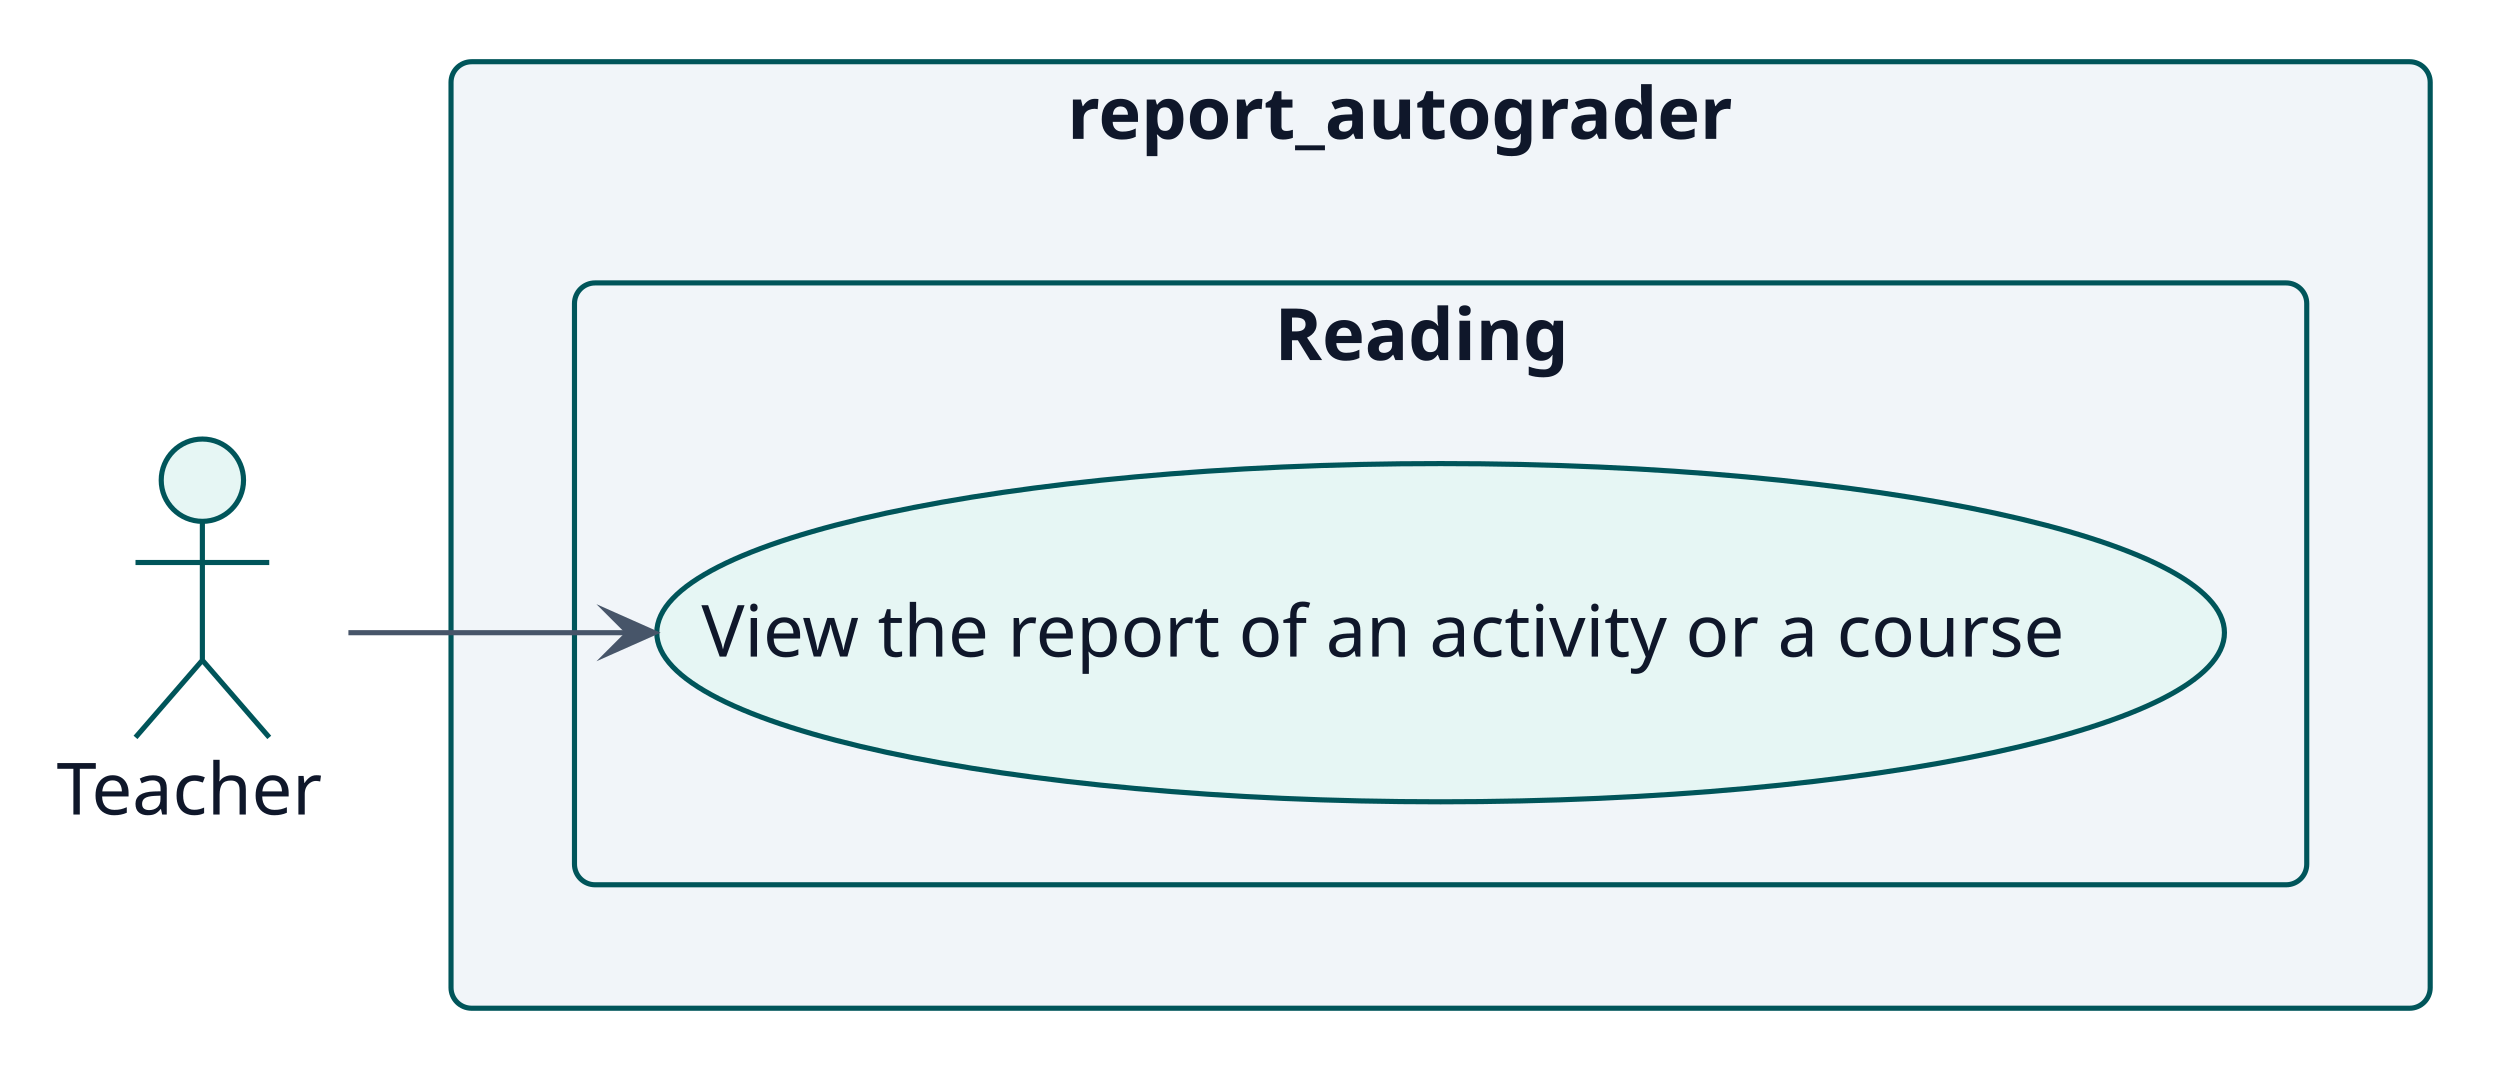
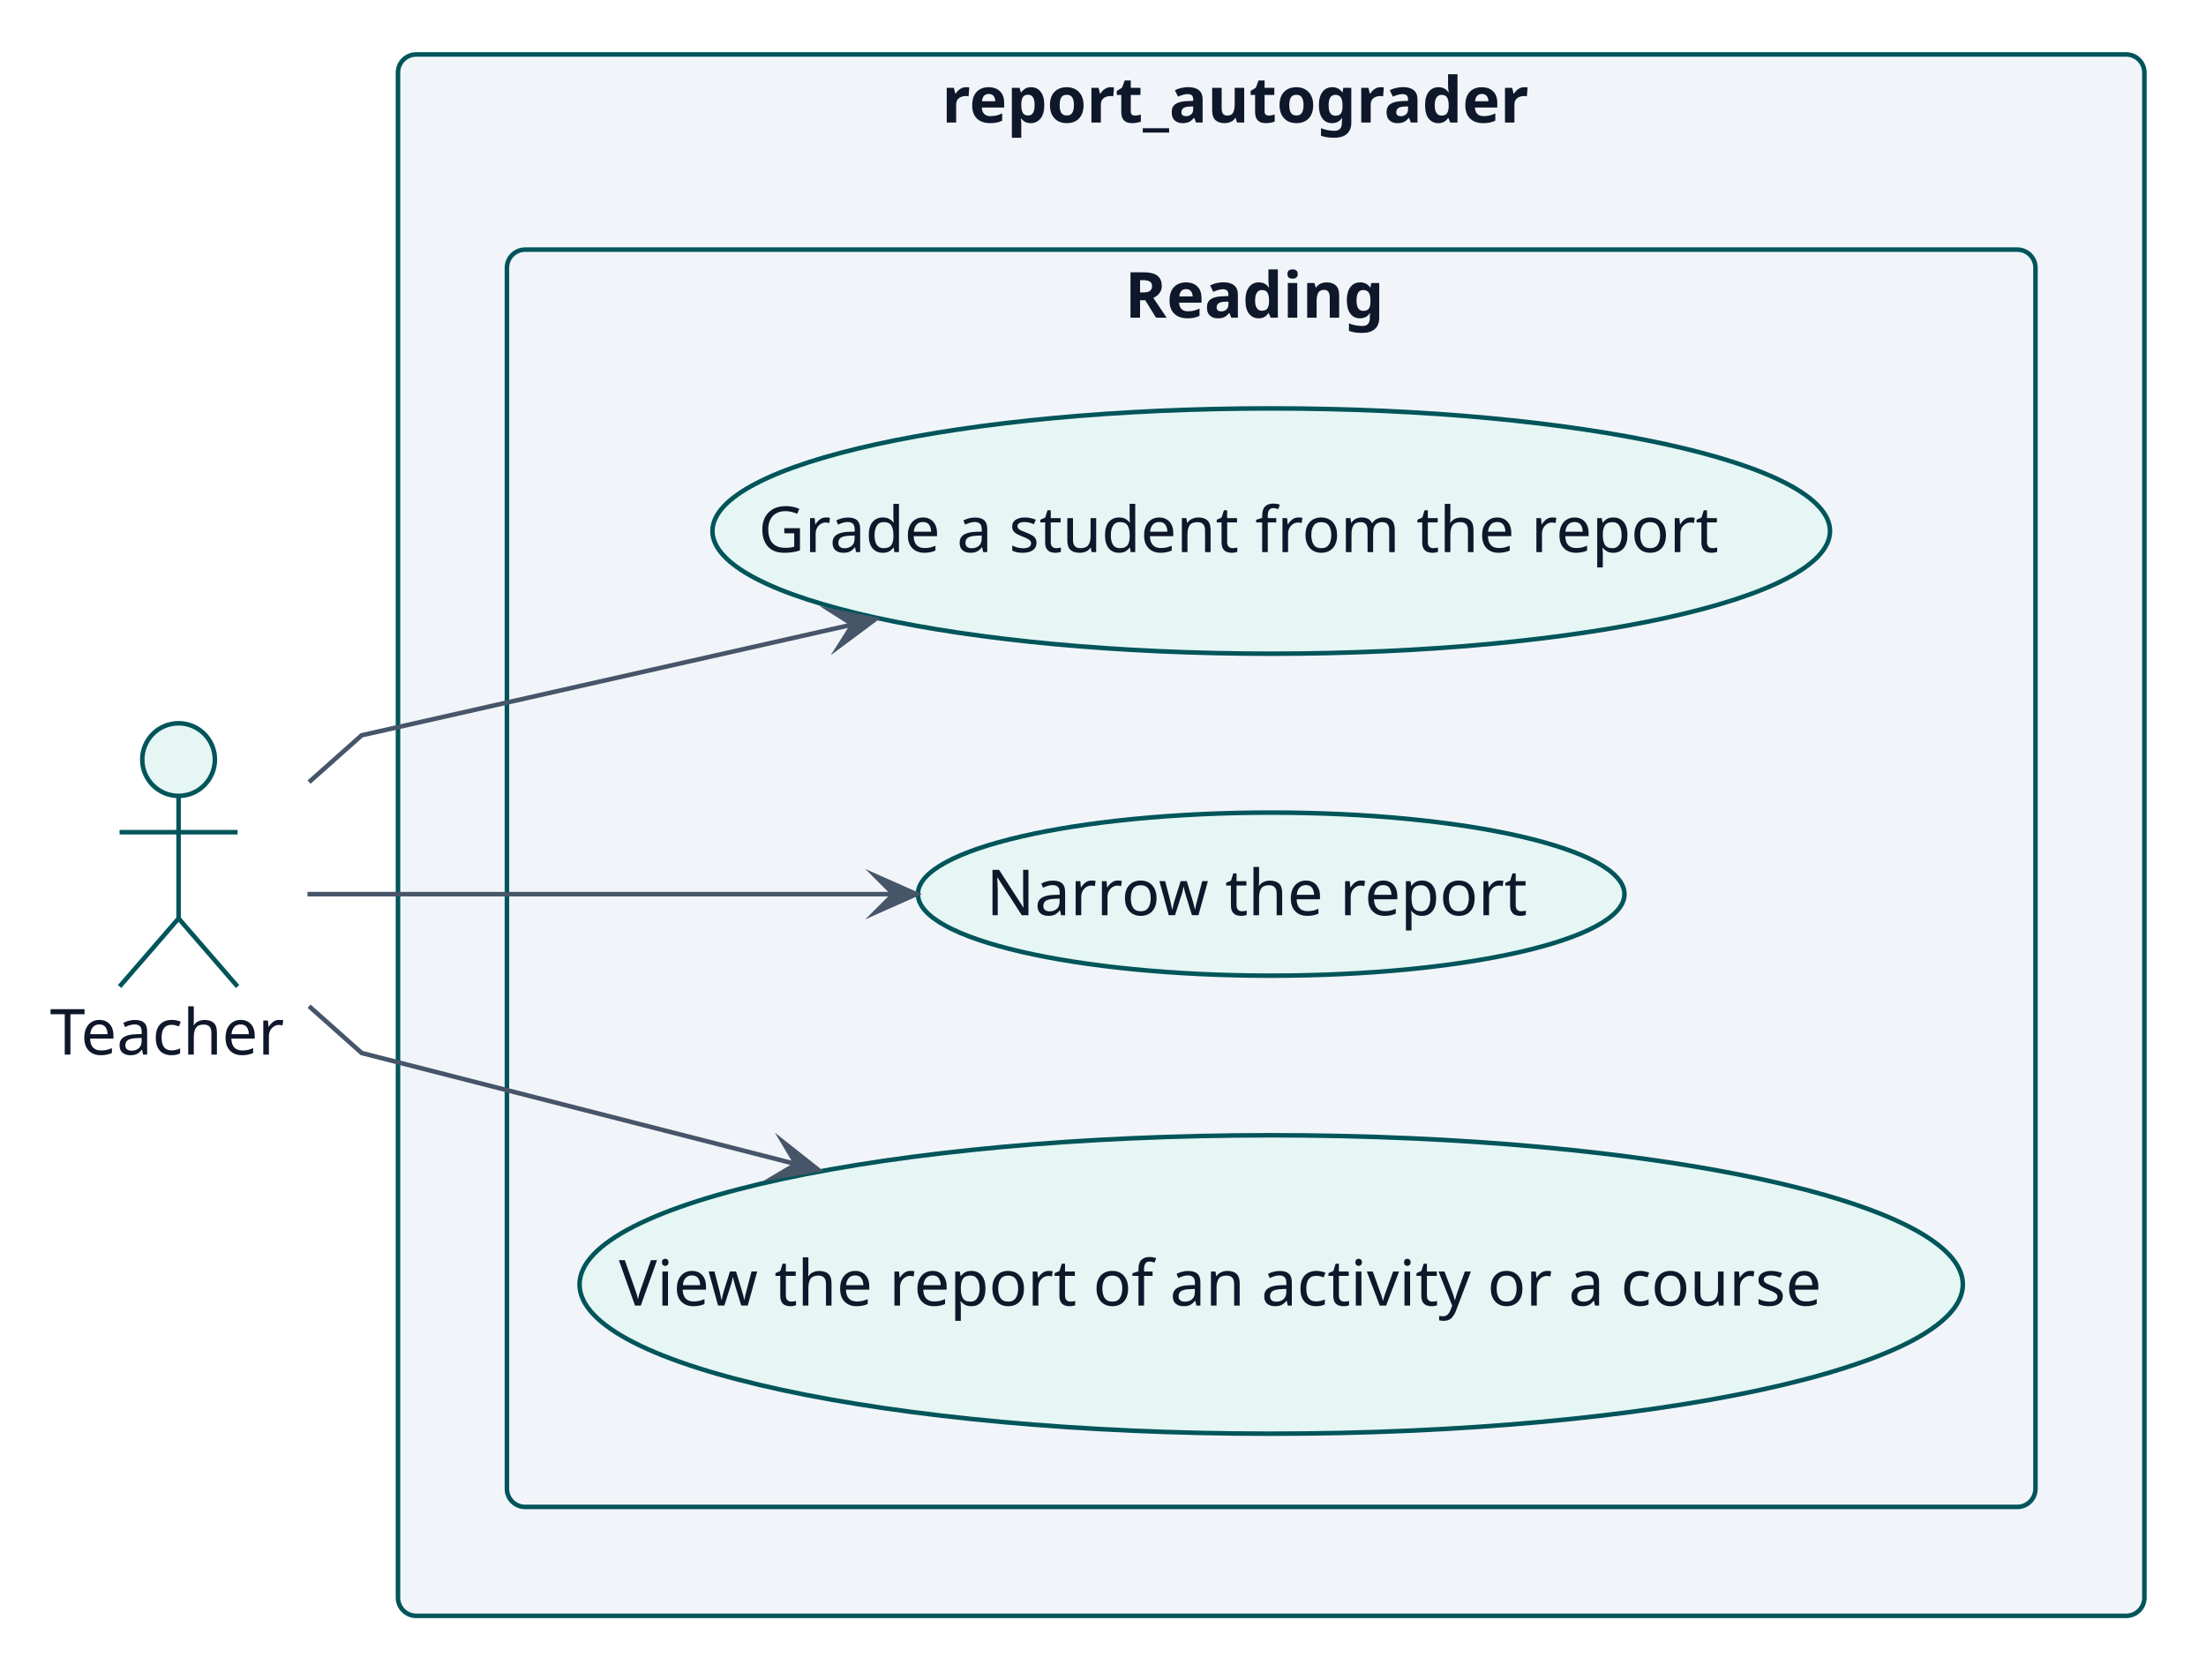
- <svg xmlns="http://www.w3.org/2000/svg" version="1.1" data-diagram-type="DESCRIPTION" style="width:486px;height:210px;background:#FFFFFF;" width="486px" height="210px" viewBox="0 0 486 210" zoomAndPan="magnify" preserveAspectRatio="none" contentStyleType="text/css">
+ <svg xmlns="http://www.w3.org/2000/svg" version="1.1" data-diagram-type="DESCRIPTION" style="width:486px;height:370px;background:#FFFFFF;" width="486px" height="370px" viewBox="0 0 486 370" zoomAndPan="magnify" preserveAspectRatio="none" contentStyleType="text/css">
  <defs />
  <g font-family="sans-serif" lengthAdjust="spacing">
    <g class="cluster" data-qualified-name="report_autograder" id="ent0002" data-source-line="111">
-       <rect x="87.68" y="12" width="384.75" height="184" fill="#F1F5F9" style="stroke:#00555A;stroke-width:1;" rx="4" ry="4" />
+       <rect x="87.68" y="12" width="384.75" height="344" fill="#F1F5F9" style="stroke:#00555A;stroke-width:1;" rx="4" ry="4" />
      <text x="207.478" y="26.995" fill="#0F172A" font-size="14" textLength="145.154" font-weight="700" font-family="IBM Plex Sans">report_autograder</text>
    </g>
    <g class="cluster" data-qualified-name="report_autograder.Reading" id="ent0003" data-source-line="112">
-       <rect x="111.68" y="55" width="336.75" height="117" fill="#F1F5F9" style="stroke:#00555A;stroke-width:1;" rx="4" ry="4" />
+       <rect x="111.68" y="55" width="336.75" height="277" fill="#F1F5F9" style="stroke:#00555A;stroke-width:1;" rx="4" ry="4" />
      <text x="247.789" y="69.995" fill="#0F172A" font-size="14" textLength="64.531" font-weight="700" font-family="IBM Plex Sans">Reading</text>
    </g>
    <g class="entity" data-qualified-name="report_autograder.Reading.UC_viewReport" id="ent0004" data-source-line="113">
-       <ellipse cx="280.056" cy="122.995" rx="152.376" ry="32.875" fill="#E6F6F4" style="stroke:#00555A;stroke-width:1;" />
-       <text x="136.344" y="127.644" fill="#0F172A" font-size="14" textLength="287.424" font-family="IBM Plex Sans">View the report of an activity or a course</text>
+       <ellipse cx="280.056" cy="282.995" rx="152.376" ry="32.875" fill="#E6F6F4" style="stroke:#00555A;stroke-width:1;" />
+       <text x="136.344" y="287.644" fill="#0F172A" font-size="14" textLength="287.424" font-family="IBM Plex Sans">View the report of an activity or a course</text>
+     </g>
+     <g class="entity" data-qualified-name="report_autograder.Reading.UC_narrowReport" id="ent0005" data-source-line="114">
+       <ellipse cx="280.055" cy="196.995" rx="77.825" ry="17.965" fill="#E6F6F4" style="stroke:#00555A;stroke-width:1;" />
+       <text x="217.295" y="201.644" fill="#0F172A" font-size="14" textLength="125.521" font-family="IBM Plex Sans">Narrow the report</text>
+     </g>
+     <g class="entity" data-qualified-name="report_autograder.Reading.UC_gradeFromReport" id="ent0006" data-source-line="115">
+       <ellipse cx="280.063" cy="117.001" rx="123.103" ry="27.021" fill="#E6F6F4" style="stroke:#00555A;stroke-width:1;" />
+       <text x="167.082" y="121.649" fill="#0F172A" font-size="14" textLength="225.962" font-family="IBM Plex Sans">Grade a student from the report</text>
    </g>
    <g class="entity" data-qualified-name="A_Teacher" id="ent0001" data-source-line="109">
-       <ellipse cx="39.342" cy="93.35" rx="8" ry="8" fill="#E6F6F4" style="stroke:#00555A;stroke-width:1;" />
-       <path d="M39.342,101.35 L39.342,128.35 M26.342,109.35 L52.342,109.35 M39.342,128.35 L26.342,143.35 M39.342,128.35 L52.342,143.35" style="stroke:#00555A;stroke-width:1;" fill="none" />
-       <text x="11" y="158.345" fill="#0F172A" font-size="14" textLength="56.684" font-family="IBM Plex Sans">Teacher</text>
+       <ellipse cx="39.342" cy="167.35" rx="8" ry="8" fill="#E6F6F4" style="stroke:#00555A;stroke-width:1;" />
+       <path d="M39.342,175.35 L39.342,202.35 M26.342,183.35 L52.342,183.35 M39.342,202.35 L26.342,217.35 M39.342,202.35 L52.342,217.35" style="stroke:#00555A;stroke-width:1;" fill="none" />
+       <text x="11" y="232.345" fill="#0F172A" font-size="14" textLength="56.684" font-family="IBM Plex Sans">Teacher</text>
    </g>
-     <g class="link" data-entity-1="ent0001" data-entity-2="ent0004" id="lnk5" data-source-line="117" data-link-type="dependency">
-       <path d="M67.73,123 C83.4,123 99.45,123 122.2,123" style="stroke:#475569;stroke-width:1;" fill="none" id="A_Teacher-to-UC_viewReport" />
-       <polygon points="127.2,123,118.2,119,122.2,123,118.2,127,127.2,123" fill="#475569" style="stroke:#475569;stroke-width:1;stroke-linejoin:miter;stroke-miterlimit:10;" />
+     <g class="link" data-entity-1="ent0001" data-entity-2="ent0004" id="lnk7" data-source-line="119" data-link-type="dependency">
+       <path d="M68.09,221.69 C74.6,227.48 79.68,232 79.68,232 C79.68,232 125.266,243.661 175.406,256.481" style="stroke:#475569;stroke-width:1;" fill="none" id="A_Teacher-to-UC_viewReport" />
+       <polygon points="180.25,257.72,172.521,251.615,175.406,256.481,170.54,259.366,180.25,257.72" fill="#475569" style="stroke:#475569;stroke-width:1;stroke-linejoin:miter;stroke-miterlimit:10;" />
+     </g>
+     <g class="link" data-entity-1="ent0001" data-entity-2="ent0005" id="lnk8" data-source-line="120" data-link-type="dependency">
+       <path d="M67.73,197 C100.24,197 150.86,197 196.88,197" style="stroke:#475569;stroke-width:1;" fill="none" id="A_Teacher-to-UC_narrowReport" />
+       <polygon points="201.88,197,192.88,193,196.88,197,192.88,201,201.88,197" fill="#475569" style="stroke:#475569;stroke-width:1;stroke-linejoin:miter;stroke-miterlimit:10;" />
+     </g>
+     <g class="link" data-entity-1="ent0001" data-entity-2="ent0006" id="lnk9" data-source-line="121" data-link-type="dependency">
+       <path d="M68.09,172.31 C74.6,166.52 79.68,162 79.68,162 C79.68,162 134.013,149.741 187.893,137.581" style="stroke:#475569;stroke-width:1;" fill="none" id="A_Teacher-to-UC_gradeFromReport" />
+       <polygon points="192.77,136.48,183.11,134.559,187.893,137.581,184.871,142.363,192.77,136.48" fill="#475569" style="stroke:#475569;stroke-width:1;stroke-linejoin:miter;stroke-miterlimit:10;" />
    </g>
  </g>
</svg>
